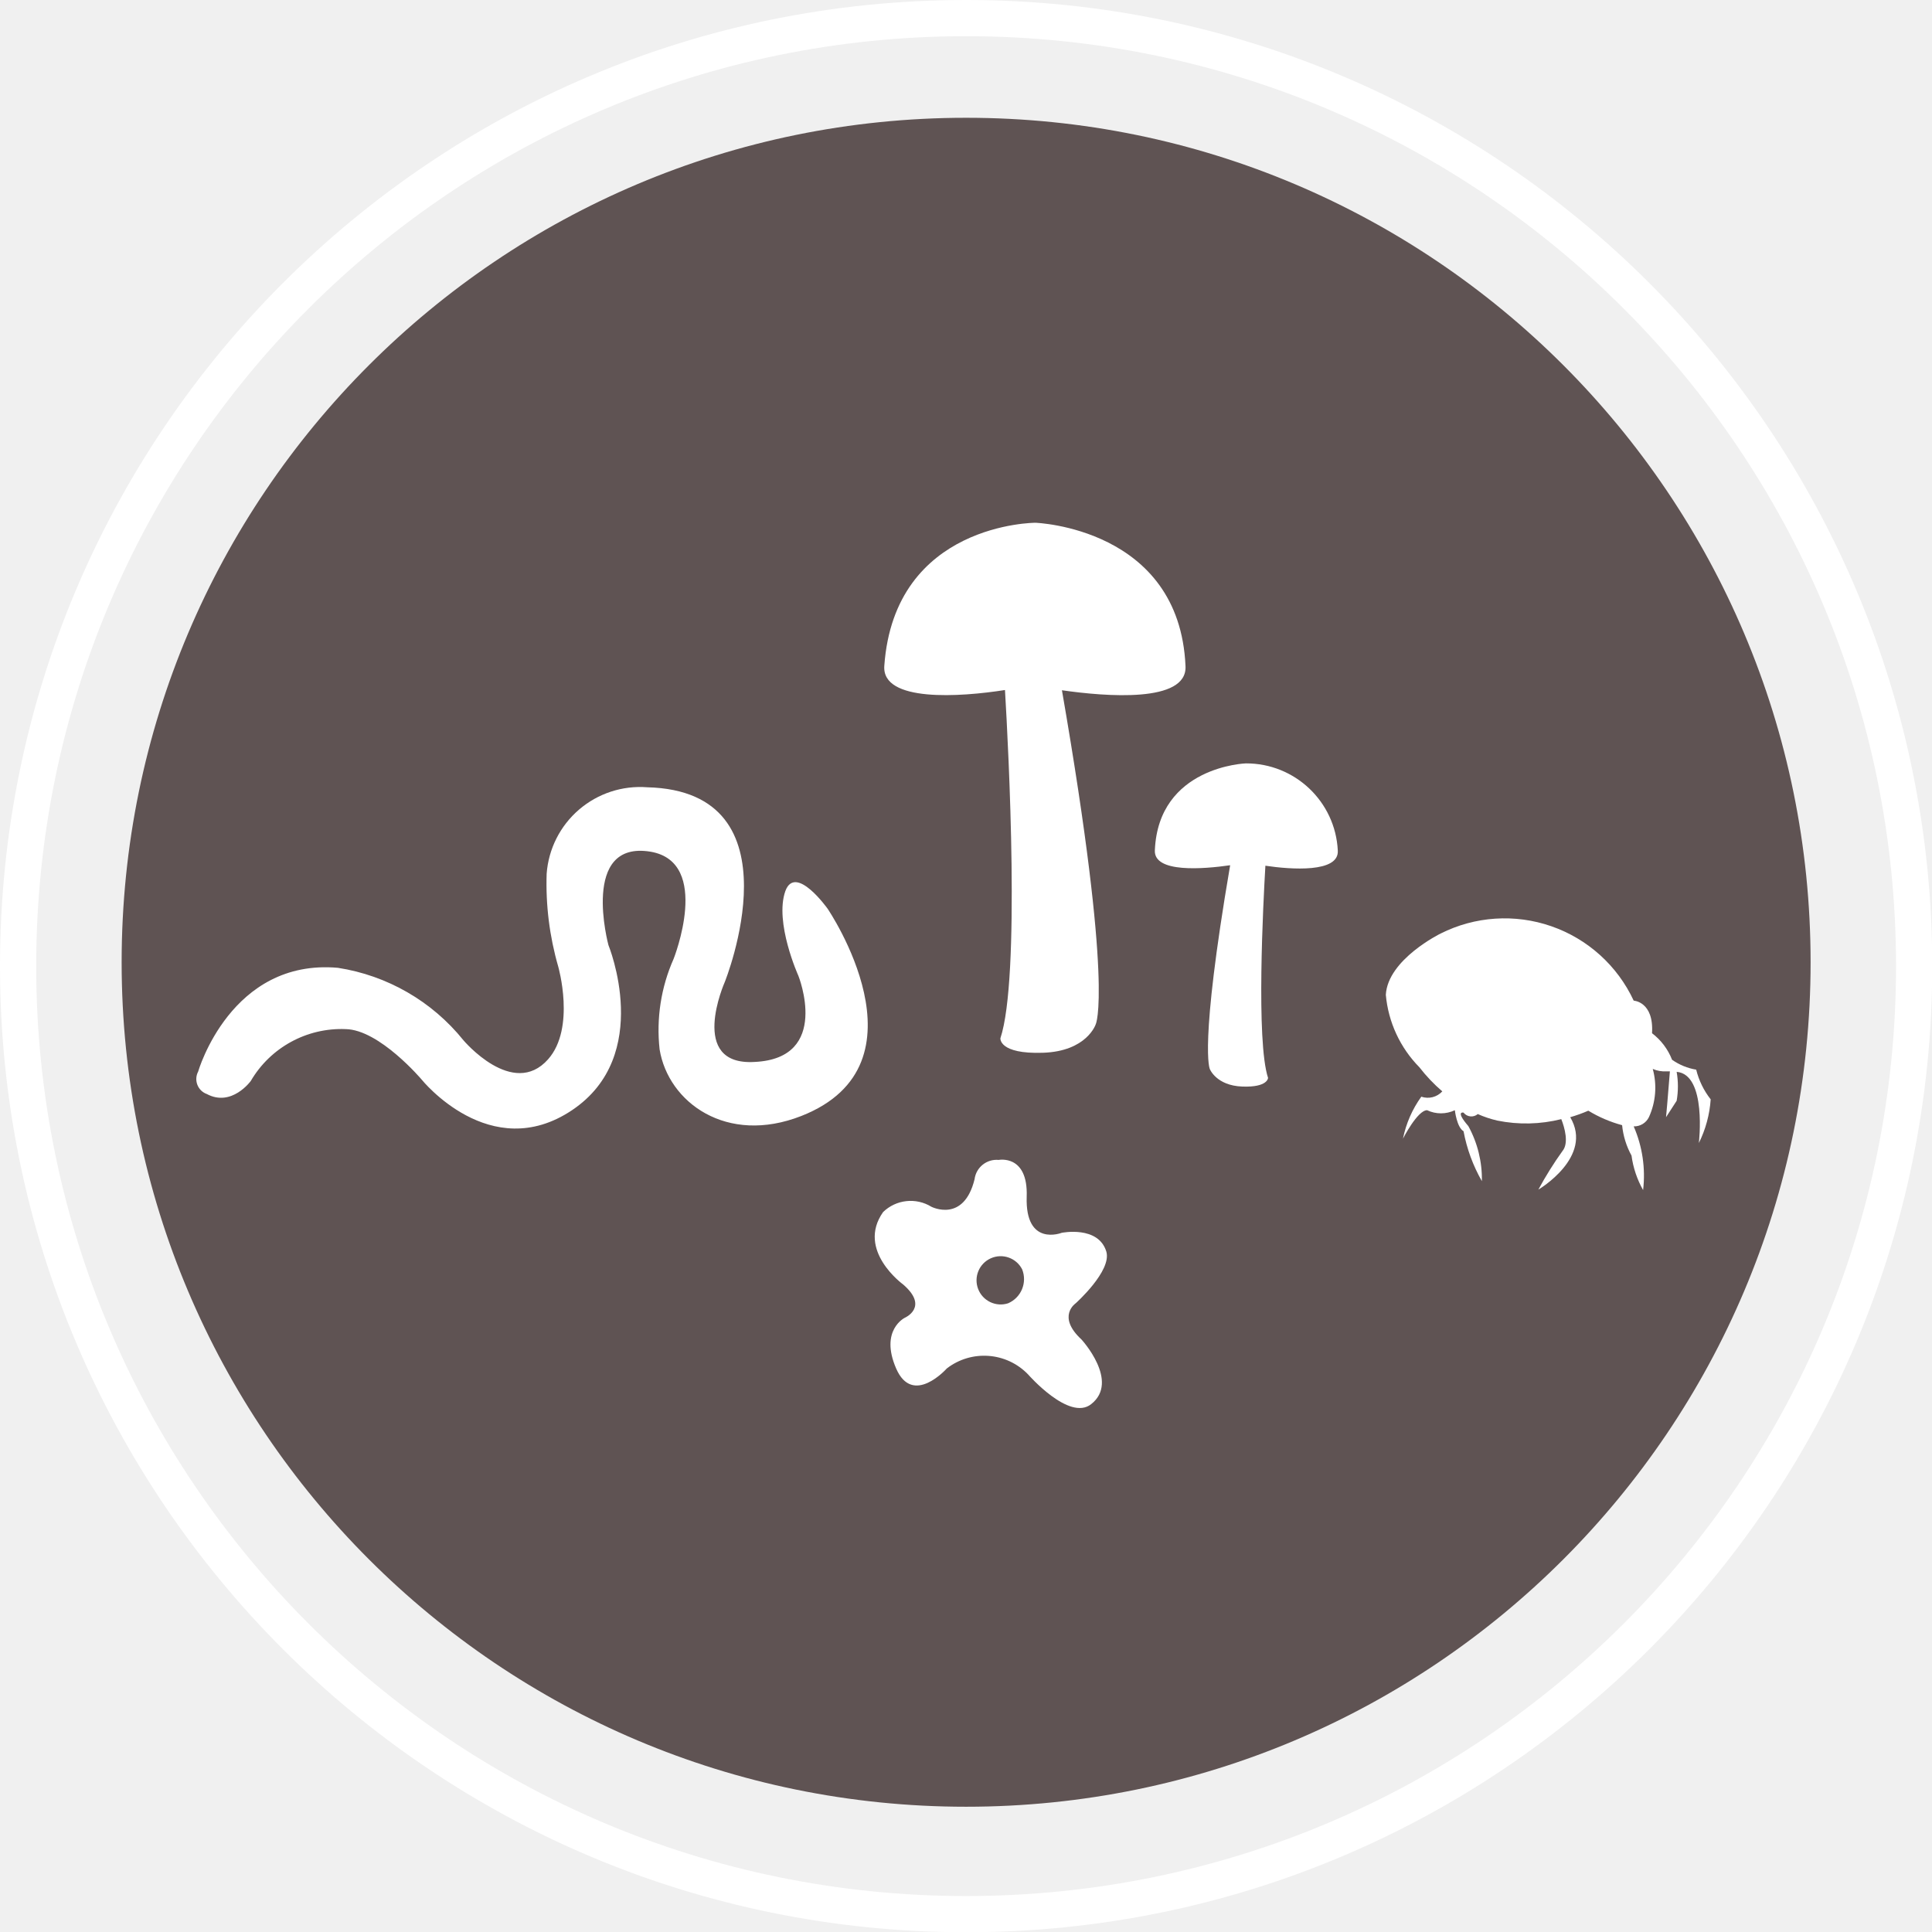
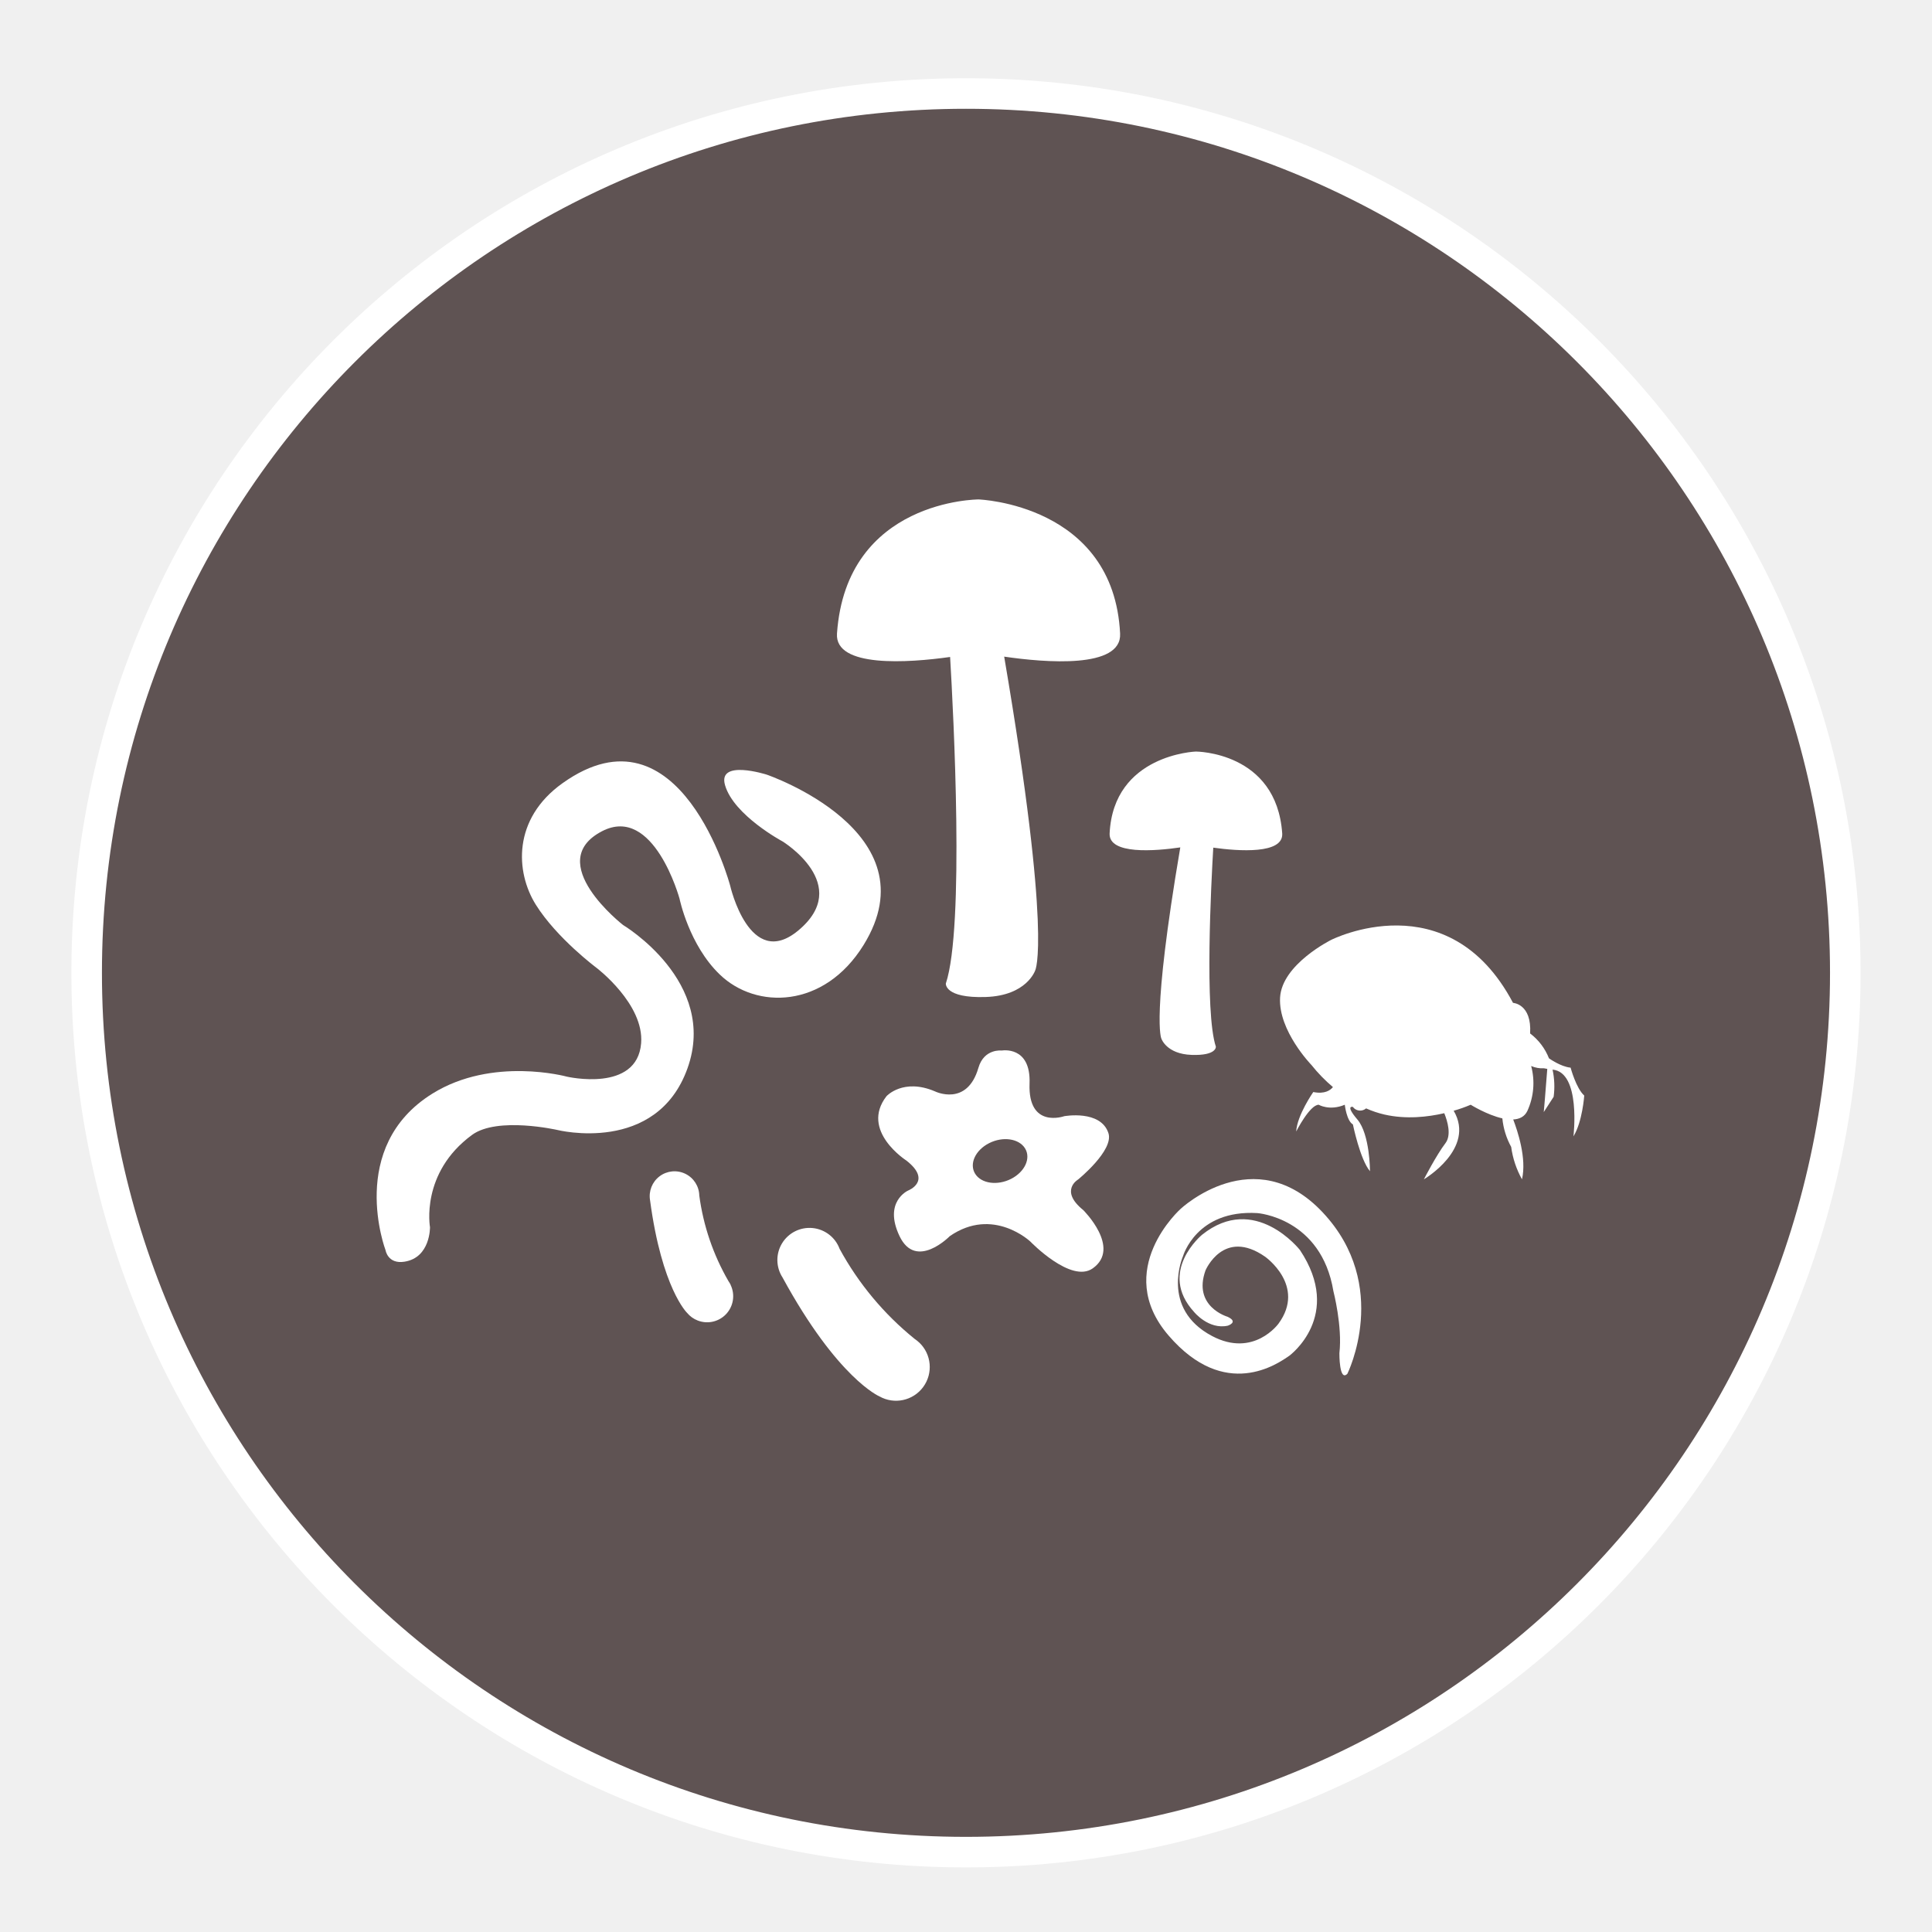
- <svg xmlns="http://www.w3.org/2000/svg" viewBox="0 0 80.05 80.05">
+ <svg xmlns="http://www.w3.org/2000/svg" id="Layer_1" data-name="Layer 1" viewBox="0 0 850 850">
  <defs>
-     <style>.cls-1{fill:none;stroke:#fff;stroke-miterlimit:10;stroke-width:1.5px;}.cls-2{fill:#5f5353;}.cls-3{fill:#fff;}</style>
+     <style>.cls-1{fill:#5f5353;stroke:#fff;stroke-miterlimit:10;stroke-width:13.44px;}.cls-2{fill:#fff;}</style>
  </defs>
-   <g id="Layer_2" data-name="Layer 2">
-     <g id="Layer_1-2" data-name="Layer 1">
-       <circle class="cls-1" cx="40.03" cy="40.03" r="39.28" />
-       <circle class="cls-2" cx="40.03" cy="39.87" r="34.99" />
-       <path class="cls-3" d="M42.9,21.66s-5.84,0-6.26,5.93c-.11,1.52,3.16,1.29,5,1,.15,2.51.64,11.94-.19,14.43,0,0-.07.66,1.76.6s2.19-1.18,2.19-1.18S46.15,41,44,28.6c1.81.26,5.2.54,5.12-1C48.87,21.86,42.9,21.66,42.9,21.66Z" />
-       <path class="cls-3" d="M51.62,31.63a3.8,3.8,0,0,1,3.81,3.61c.06.93-1.93.79-3,.63-.09,1.53-.39,7.28.11,8.79,0,0,0,.4-1.07.36s-1.34-.72-1.34-.72-.46-.86.84-8.45c-1.11.16-3.17.33-3.12-.62C48,31.75,51.62,31.63,51.62,31.63Z" />
-       <path class="cls-3" d="M44.57,54s1.5-1.34,1.27-2.14c-.33-1.09-1.85-.78-1.85-.78s-1.52.6-1.45-1.5c.06-1.76-1.16-1.52-1.16-1.52a.92.92,0,0,0-1,.8C39.93,50.69,38.59,50,38.59,50a1.64,1.64,0,0,0-2,.22c-1.12,1.59.83,3,.83,3,1.09.94.07,1.38.07,1.38s-1.05.51-.36,2.1,2.1,0,2.1,0a2.53,2.53,0,0,1,3.37.25s1.7,1.95,2.61,1.23c1.2-.94-.4-2.68-.4-2.68C43.77,54.54,44.57,54,44.57,54Zm-2.8,0a1,1,0,1,1,.58-1.41A1.09,1.09,0,0,1,41.77,54Z" />
-       <path class="cls-3" d="M8.21,44.4S9.56,39.71,14,40.1a8.31,8.31,0,0,1,5.2,3s2.05,2.44,3.51.79c1.15-1.3.42-3.84.42-3.84a12.38,12.38,0,0,1-.48-3.85,3.88,3.88,0,0,1,4.17-3.58c6.4.16,3.21,8.07,3.21,8.07S28.48,44.17,31.27,44c3.18-.15,1.81-3.57,1.81-3.57s-1-2.21-.54-3.51c.42-1.14,1.75.73,1.75.73s4.39,6.44-1.09,8.59c-3.09,1.21-5.51-.56-5.87-2.76a7.27,7.27,0,0,1,.58-3.75s1.59-4-.95-4.44c-2.93-.49-1.75,3.87-1.75,3.87S27.09,43.73,23.7,46s-6.23-1.27-6.23-1.27-1.75-2.07-3.15-2.09a4.35,4.35,0,0,0-3.93,2.15s-.79,1.09-1.82.54A.66.66,0,0,1,8.21,44.4Z" />
-       <path class="cls-3" d="M70.88,45.55a3.24,3.24,0,0,1-.6-1.23,2.43,2.43,0,0,1-1-.41,2.54,2.54,0,0,0-.83-1.1c.08-1.31-.76-1.35-.76-1.35a5.9,5.9,0,0,0-8-2.78s-2.19,1.07-2.27,2.54a4.9,4.9,0,0,0,1.39,3,6.83,6.83,0,0,0,.95,1,.82.82,0,0,1-.87.22,4.51,4.51,0,0,0-.76,1.74s.6-1.18,1-1.18a1.34,1.34,0,0,0,1.15,0s.08.71.36.87a6.63,6.63,0,0,0,.76,2.07,4.57,4.57,0,0,0-.56-2.28c-.56-.65-.2-.56-.2-.56a.41.41,0,0,0,.59.06,4.48,4.48,0,0,0,.81.27,6,6,0,0,0,2.65-.06c.14.35.32,1,.05,1.32a14.86,14.86,0,0,0-1,1.6s2.3-1.35,1.32-3a6.16,6.16,0,0,0,.75-.27,5.38,5.38,0,0,0,1.4.6,3.28,3.28,0,0,0,.39,1.26,4,4,0,0,0,.48,1.43,5.12,5.12,0,0,0-.39-2.64.68.68,0,0,0,.63-.38,2.94,2.94,0,0,0,.16-2,1.24,1.24,0,0,0,.57.1l.14,0c-.08,1.05-.16,1.9-.16,1.9l.44-.68a3.5,3.5,0,0,0,0-1.2c1.26.11.92,2.95.92,2.95A4.79,4.79,0,0,0,70.88,45.55Z" />
-     </g>
-   </g>
+   <circle class="cls-1" cx="424.99" cy="428" r="386.86" />
+   <path class="cls-2" d="M430.53,219.73s-58.19,0-62.29,59c-1.05,15.18,31.47,12.89,49.77,10.31,1.48,25,6.39,118.87-1.88,143.67,0,0-.67,6.52,17.52,5.93s21.81-11.75,21.81-11.75,7.45-14.1-13.66-138c18.05,2.64,51.8,5.42,51-10.13C490,221.78,430.53,219.73,430.53,219.73Z" />
+   <path class="cls-2" d="M526.12,330.65s35.47,0,38,36c.64,9.24-19.18,7.85-30.33,6.28-.9,15.21-3.9,72.45,1.14,87.57,0,0,.41,4-10.68,3.61s-13.29-7.16-13.29-7.16-4.54-8.59,8.32-84.13c-11,1.61-31.57,3.3-31.09-6.17C489.91,331.9,526.12,330.65,526.12,330.65Z" />
+   <path class="cls-2" d="M592.79,604.4S612.1,565.6,582,533.47s-62.55-1.64-62.55-1.64-30.19,26.87-5.32,55.75,48,12.44,53.16,8.86c0,0,23.91-17.55,4.63-46.48,0,0-19.82-25.35-43.07-6.71,0,0-19.74,16.26-3.47,34,0,0,6.36,7.83,14.78,6,0,0,5-1.59-.12-3.94,0,0-15.41-4.47-9.66-20.4,0,0,7.92-18.77,26.23-6,0,0,18.11,12.75,5.88,29.44,0,0-10.9,15.14-29.22,5.45-23-12.14-12.77-35.2-12.77-35.2s5.87-20.48,32.68-18.89c0,0,28.12,2,33.47,34.39,0,0,4,15.42,2.63,27.22C589.28,595.31,589.14,608.09,592.79,604.4Z" />
+   <path class="cls-2" d="M474.32,518.93s15.84-12.85,13.34-20.41c-3.43-10.38-19.45-7.44-19.45-7.44s-16,5.71-15.25-14.36c.64-16.79-12.2-14.53-12.2-14.53s-7.8-1-10.3,7.61c-5,17.26-19.07,10.38-19.07,10.38-14-6-21.35,2.08-21.35,2.08-11.82,15.22,8.77,28.36,8.77,28.36,11.44,9,.76,13.15.76,13.15s-11.06,4.85-3.81,20.07,22.12,0,22.12,0c19.07-13.15,35.46,2.42,35.46,2.42S471.25,564.85,480.8,558c12.58-9-4.2-25.6-4.2-25.6C465.93,523.77,474.32,518.93,474.32,518.93Zm-29.47-.28c-6.06,3.09-13.15,2.08-15.83-2.25s.06-10.35,6.12-13.44,13.14-2.07,15.83,2.26S450.91,515.56,444.85,518.65Z" />
+   <path class="cls-2" d="M169.63,550.05s-17.24-45.38,20.62-68.91c26.45-16.45,59.16-7.46,59.16-7.46s30.9,7.17,32.66-14.7c1.39-17.23-19.57-33.13-19.57-33.13S245,412.83,235.72,398c-8.94-14.31-10.3-37.71,11.79-53.44,51.94-37,73.74,45.12,73.74,45.12s8.49,37.44,29.87,19.77c24.41-20.18-6.86-39.28-6.86-39.28S322.88,358.75,319,345.49c-3.44-11.63,18.31-4.69,18.31-4.69s73.46,25.11,42.64,74.95c-17.36,28.07-47.28,28.43-63.27,13-13.55-13-17.7-33.33-17.7-33.33s-11.31-41.53-34.09-29.73c-26.3,13.63,9.23,41.27,9.23,41.27s42,25,28.34,63.08-57.24,27.1-57.24,27.1-26.35-6-37.53,2.16c-22.84,16.74-18.51,40.6-18.51,40.6s.24,13.38-11.21,15.19C170.6,556.27,169.63,550.05,169.63,550.05Z" />
+   <path class="cls-2" d="M697,482c-3.57-3.17-6-12.28-6-12.28-4.35-.39-9.52-4.11-9.52-4.11a25.29,25.29,0,0,0-8.29-10.93c.79-13.06-7.52-13.46-7.52-13.46-28.51-53.84-80-27.71-80-27.71S564,424.23,563.18,438.88,577,468.57,577,468.57a68.63,68.63,0,0,0,9.43,9.7c-1.13,1.42-3.6,3.18-8.64,2.18,0,0-7.12,10.16-7.52,17.36,0,0,5.94-11.73,9.9-11.77,0,0,4.75,2.82,11.48,0,0,0,.79,7.07,3.57,8.66,0,0,3.16,15.44,7.52,20.59,0,0,0-16.23-5.54-22.74s-2-5.55-2-5.55a4,4,0,0,0,5.83.65,44.71,44.71,0,0,0,8,2.69c9.62,2.21,19.23,1.08,26.39-.58,1.43,3.53,3.22,9.6.53,13.17-4,5.23-9.5,15.92-9.5,15.92s22.9-13.47,13.11-30.17a61.64,61.64,0,0,0,7.48-2.64s7.14,4.46,13.93,6a32.75,32.75,0,0,0,3.89,12.56,40.3,40.3,0,0,0,4.75,14.25c2.16-9.27-2-21.43-3.86-26.33,2.71-.14,5-1.18,6.23-3.76A29.33,29.33,0,0,0,673.65,469a12.4,12.4,0,0,0,5.66,1c.4.1.88.18,1.43.27-.78,10.48-1.55,19-1.55,19l4.35-6.73a34.69,34.69,0,0,0-.48-11.95c12.59,1.12,9.19,29.37,9.19,29.37C696.22,493.51,697,482,697,482Z" />
+   <path class="cls-2" d="M404.39,590.65h0a15.32,15.32,0,0,0-2-1.6,132.2,132.2,0,0,1-33-39.61h0A14.13,14.13,0,1,0,344.26,562h0c24.31,44.62,42.65,52.35,42.65,52.35h0a14.84,14.84,0,0,0,17.48-23.72Z" />
+   <path class="cls-2" d="M321.49,565.34h0a12.62,12.62,0,0,0-1-1.7A102.2,102.2,0,0,1,307.66,526h0A10.91,10.91,0,1,0,286,528.08h0c5.2,38.89,16.29,49.53,16.29,49.53h0a11.32,11.32,0,0,0,4.72,3.38,11.46,11.46,0,0,0,14.44-15.65Z" />
</svg>
